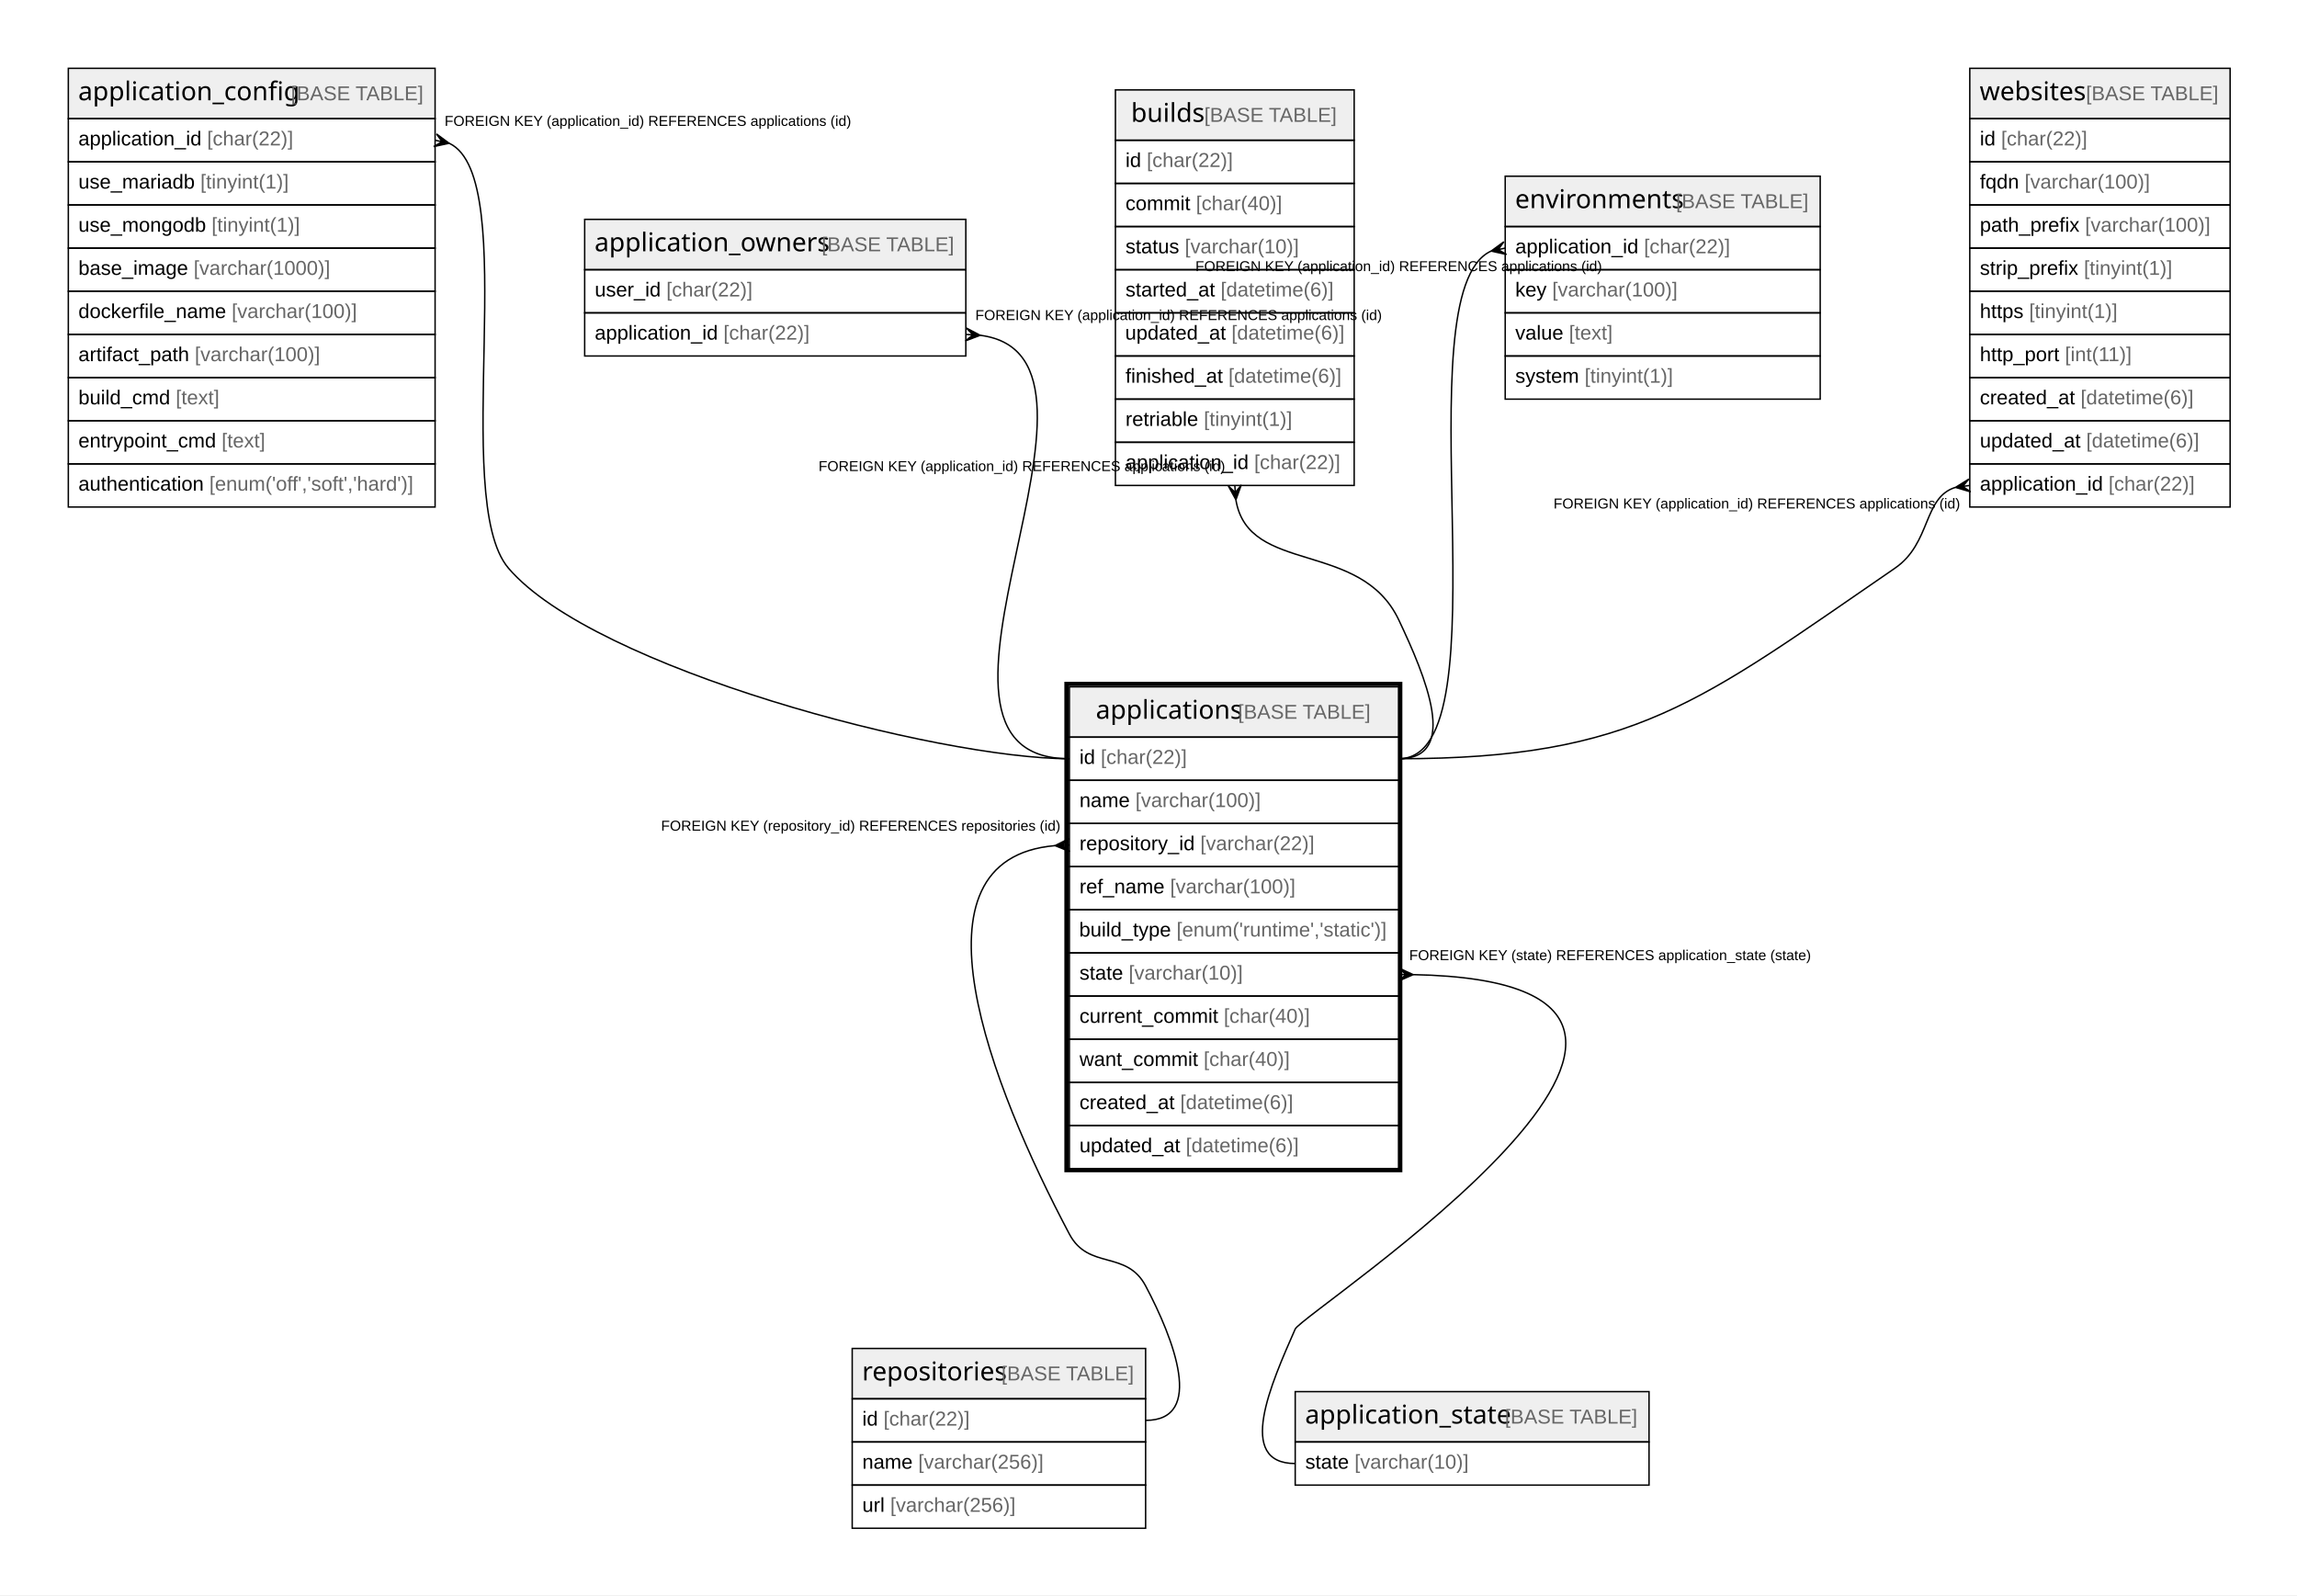
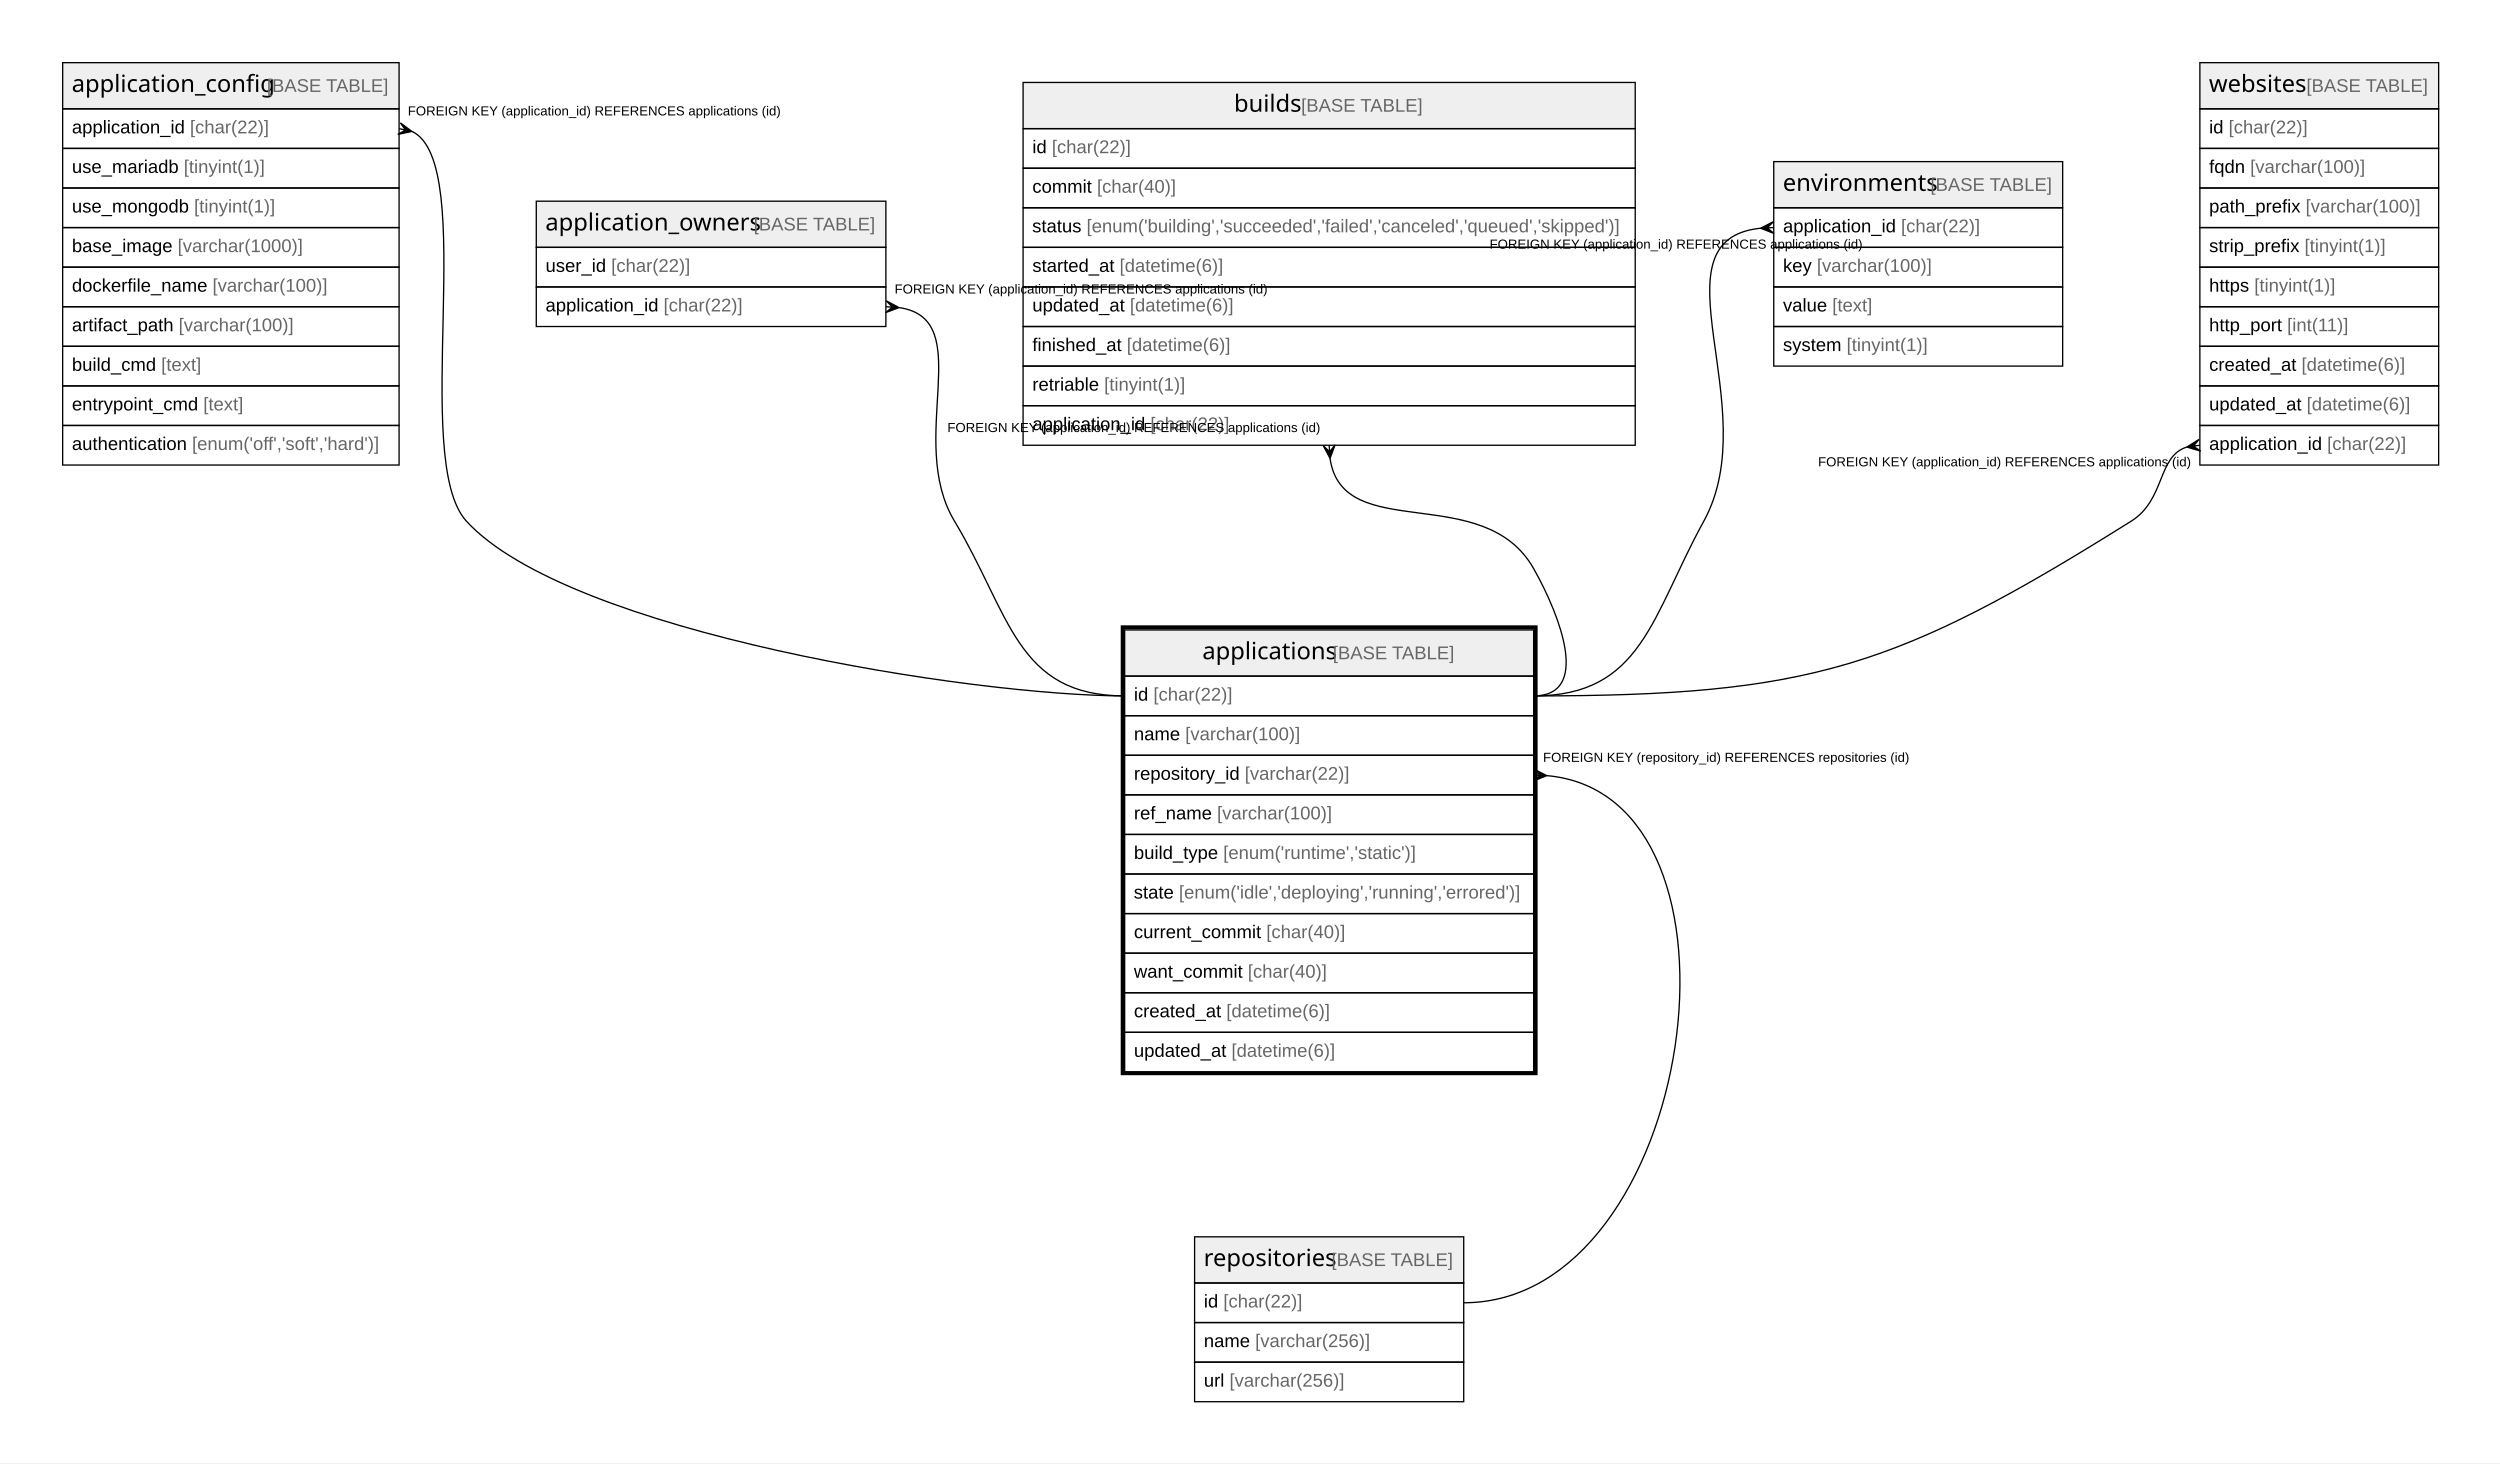
- <svg xmlns="http://www.w3.org/2000/svg" width="1597pt" height="1109pt" viewBox="0.00 0.00 1597.00 1109.00">
+ <svg xmlns="http://www.w3.org/2000/svg" width="1895pt" height="1109pt" viewBox="0.00 0.00 1895.00 1109.00">
  <g id="graph0" class="graph" transform="scale(1 1) rotate(0) translate(4 1105)">
-     <polygon fill="#ffffff" stroke="transparent" points="-4,4 -4,-1105 1593,-1105 1593,4 -4,4" />
+     <polygon fill="#ffffff" stroke="transparent" points="-4,4 -4,-1105 1891,-1105 1891,4 -4,4" />
    <g id="node1" class="node">
-       <polygon fill="#efefef" stroke="transparent" points="739.5,-592.5 739.5,-627.5 968.5,-627.5 968.5,-592.5 739.5,-592.5" />
-       <polygon fill="none" stroke="#000000" points="739.5,-592.5 739.5,-627.5 968.5,-627.5 968.5,-592.5 739.5,-592.5" />
-       <text text-anchor="start" x="757.862" y="-605.3" font-family="Arial Bold" font-size="18.00" fill="#000000">applications</text>
-       <text text-anchor="start" x="852.884" y="-605.3" font-family="Arial" font-size="14.00" fill="#000000"> </text>
-       <text text-anchor="start" x="856.775" y="-605.3" font-family="Arial" font-size="14.00" fill="#666666">[BASE TABLE]</text>
-       <polygon fill="none" stroke="#000000" points="739.5,-562.5 739.5,-592.5 968.5,-592.5 968.5,-562.5 739.5,-562.5" />
-       <text text-anchor="start" x="746.5" y="-573.9" font-family="Arial" font-size="14.00" fill="#000000">id </text>
-       <text text-anchor="start" x="761.28" y="-573.9" font-family="Arial" font-size="14.00" fill="#666666">[char(22)]</text>
-       <polygon fill="none" stroke="#000000" points="739.5,-532.5 739.5,-562.5 968.5,-562.5 968.5,-532.5 739.5,-532.5" />
-       <text text-anchor="start" x="746.5" y="-543.9" font-family="Arial" font-size="14.00" fill="#000000">name </text>
-       <text text-anchor="start" x="785.399" y="-543.9" font-family="Arial" font-size="14.00" fill="#666666">[varchar(100)]</text>
-       <polygon fill="none" stroke="#000000" points="739.5,-502.5 739.5,-532.5 968.5,-532.5 968.5,-502.5 739.5,-502.5" />
-       <text text-anchor="start" x="746.5" y="-513.9" font-family="Arial" font-size="14.00" fill="#000000">repository_id </text>
-       <text text-anchor="start" x="830.511" y="-513.9" font-family="Arial" font-size="14.00" fill="#666666">[varchar(22)]</text>
-       <polygon fill="none" stroke="#000000" points="739.5,-472.5 739.5,-502.5 968.5,-502.5 968.5,-472.5 739.5,-472.5" />
-       <text text-anchor="start" x="746.5" y="-483.9" font-family="Arial" font-size="14.00" fill="#000000">ref_name </text>
-       <text text-anchor="start" x="809.515" y="-483.9" font-family="Arial" font-size="14.00" fill="#666666">[varchar(100)]</text>
-       <polygon fill="none" stroke="#000000" points="739.5,-442.5 739.5,-472.5 968.5,-472.5 968.5,-442.5 739.5,-442.5" />
-       <text text-anchor="start" x="746.301" y="-453.9" font-family="Arial" font-size="14.00" fill="#000000">build_type </text>
-       <text text-anchor="start" x="813.991" y="-453.9" font-family="Arial" font-size="14.00" fill="#666666">[enum('runtime','static')]</text>
-       <polygon fill="none" stroke="#000000" points="739.5,-412.5 739.5,-442.5 968.5,-442.5 968.5,-412.5 739.5,-412.5" />
-       <text text-anchor="start" x="746.5" y="-423.9" font-family="Arial" font-size="14.00" fill="#000000">state </text>
-       <text text-anchor="start" x="780.737" y="-423.9" font-family="Arial" font-size="14.00" fill="#666666">[varchar(10)]</text>
-       <polygon fill="none" stroke="#000000" points="739.5,-382.5 739.5,-412.5 968.5,-412.5 968.5,-382.5 739.5,-382.5" />
-       <text text-anchor="start" x="746.5" y="-393.9" font-family="Arial" font-size="14.00" fill="#000000">current_commit </text>
-       <text text-anchor="start" x="846.834" y="-393.9" font-family="Arial" font-size="14.00" fill="#666666">[char(40)]</text>
-       <polygon fill="none" stroke="#000000" points="739.5,-352.5 739.5,-382.5 968.5,-382.5 968.5,-352.5 739.5,-352.5" />
-       <text text-anchor="start" x="746.5" y="-363.9" font-family="Arial" font-size="14.00" fill="#000000">want_commit </text>
-       <text text-anchor="start" x="832.837" y="-363.9" font-family="Arial" font-size="14.00" fill="#666666">[char(40)]</text>
-       <polygon fill="none" stroke="#000000" points="739.5,-322.5 739.5,-352.5 968.5,-352.5 968.5,-322.5 739.5,-322.5" />
-       <text text-anchor="start" x="746.5" y="-333.9" font-family="Arial" font-size="14.00" fill="#000000">created_at </text>
-       <text text-anchor="start" x="816.528" y="-333.9" font-family="Arial" font-size="14.00" fill="#666666">[datetime(6)]</text>
-       <polygon fill="none" stroke="#000000" points="739.5,-292.5 739.5,-322.5 968.5,-322.5 968.5,-292.5 739.5,-292.5" />
-       <text text-anchor="start" x="746.5" y="-303.9" font-family="Arial" font-size="14.00" fill="#000000">updated_at </text>
-       <text text-anchor="start" x="820.433" y="-303.9" font-family="Arial" font-size="14.00" fill="#666666">[datetime(6)]</text>
-       <polygon fill="none" stroke="#000000" stroke-width="3" points="737.5,-291.5 737.5,-629.5 969.5,-629.5 969.5,-291.5 737.5,-291.5" />
+       <polygon fill="#efefef" stroke="transparent" points="848.5,-592.5 848.5,-627.5 1158.5,-627.5 1158.5,-592.5 848.5,-592.5" />
+       <polygon fill="none" stroke="#000000" points="848.5,-592.5 848.5,-627.5 1158.5,-627.5 1158.5,-592.5 848.5,-592.5" />
+       <text text-anchor="start" x="907.362" y="-605.3" font-family="Arial Bold" font-size="18.00" fill="#000000">applications</text>
+       <text text-anchor="start" x="1002.384" y="-605.3" font-family="Arial" font-size="14.00" fill="#000000"> </text>
+       <text text-anchor="start" x="1006.275" y="-605.3" font-family="Arial" font-size="14.00" fill="#666666">[BASE TABLE]</text>
+       <polygon fill="none" stroke="#000000" points="848.5,-562.5 848.5,-592.5 1158.5,-592.5 1158.5,-562.5 848.5,-562.5" />
+       <text text-anchor="start" x="855.5" y="-573.9" font-family="Arial" font-size="14.00" fill="#000000">id </text>
+       <text text-anchor="start" x="870.28" y="-573.9" font-family="Arial" font-size="14.00" fill="#666666">[char(22)]</text>
+       <polygon fill="none" stroke="#000000" points="848.5,-532.5 848.5,-562.5 1158.5,-562.5 1158.5,-532.5 848.5,-532.5" />
+       <text text-anchor="start" x="855.5" y="-543.9" font-family="Arial" font-size="14.00" fill="#000000">name </text>
+       <text text-anchor="start" x="894.399" y="-543.9" font-family="Arial" font-size="14.00" fill="#666666">[varchar(100)]</text>
+       <polygon fill="none" stroke="#000000" points="848.5,-502.5 848.5,-532.5 1158.5,-532.5 1158.5,-502.5 848.5,-502.5" />
+       <text text-anchor="start" x="855.5" y="-513.9" font-family="Arial" font-size="14.00" fill="#000000">repository_id </text>
+       <text text-anchor="start" x="939.511" y="-513.9" font-family="Arial" font-size="14.00" fill="#666666">[varchar(22)]</text>
+       <polygon fill="none" stroke="#000000" points="848.5,-472.5 848.5,-502.5 1158.5,-502.5 1158.5,-472.5 848.5,-472.5" />
+       <text text-anchor="start" x="855.5" y="-483.9" font-family="Arial" font-size="14.00" fill="#000000">ref_name </text>
+       <text text-anchor="start" x="918.515" y="-483.9" font-family="Arial" font-size="14.00" fill="#666666">[varchar(100)]</text>
+       <polygon fill="none" stroke="#000000" points="848.5,-442.5 848.5,-472.5 1158.5,-472.5 1158.5,-442.5 848.5,-442.5" />
+       <text text-anchor="start" x="855.5" y="-453.9" font-family="Arial" font-size="14.00" fill="#000000">build_type </text>
+       <text text-anchor="start" x="923.19" y="-453.9" font-family="Arial" font-size="14.00" fill="#666666">[enum('runtime','static')]</text>
+       <polygon fill="none" stroke="#000000" points="848.5,-412.5 848.5,-442.5 1158.5,-442.5 1158.5,-412.5 848.5,-412.5" />
+       <text text-anchor="start" x="855.38" y="-423.9" font-family="Arial" font-size="14.00" fill="#000000">state </text>
+       <text text-anchor="start" x="889.617" y="-423.9" font-family="Arial" font-size="14.00" fill="#666666">[enum('idle','deploying','running','errored')]</text>
+       <polygon fill="none" stroke="#000000" points="848.5,-382.5 848.5,-412.5 1158.5,-412.5 1158.5,-382.5 848.5,-382.5" />
+       <text text-anchor="start" x="855.5" y="-393.9" font-family="Arial" font-size="14.00" fill="#000000">current_commit </text>
+       <text text-anchor="start" x="955.834" y="-393.9" font-family="Arial" font-size="14.00" fill="#666666">[char(40)]</text>
+       <polygon fill="none" stroke="#000000" points="848.5,-352.5 848.5,-382.5 1158.5,-382.5 1158.5,-352.5 848.5,-352.5" />
+       <text text-anchor="start" x="855.5" y="-363.9" font-family="Arial" font-size="14.00" fill="#000000">want_commit </text>
+       <text text-anchor="start" x="941.837" y="-363.9" font-family="Arial" font-size="14.00" fill="#666666">[char(40)]</text>
+       <polygon fill="none" stroke="#000000" points="848.5,-322.5 848.5,-352.5 1158.5,-352.5 1158.5,-322.5 848.5,-322.5" />
+       <text text-anchor="start" x="855.5" y="-333.9" font-family="Arial" font-size="14.00" fill="#000000">created_at </text>
+       <text text-anchor="start" x="925.528" y="-333.9" font-family="Arial" font-size="14.00" fill="#666666">[datetime(6)]</text>
+       <polygon fill="none" stroke="#000000" points="848.5,-292.5 848.5,-322.5 1158.5,-322.5 1158.5,-292.5 848.5,-292.5" />
+       <text text-anchor="start" x="855.5" y="-303.9" font-family="Arial" font-size="14.00" fill="#000000">updated_at </text>
+       <text text-anchor="start" x="929.433" y="-303.9" font-family="Arial" font-size="14.00" fill="#666666">[datetime(6)]</text>
+       <polygon fill="none" stroke="#000000" stroke-width="3" points="847,-291.5 847,-629.5 1160,-629.5 1160,-291.5 847,-291.5" />
    </g>
    <g id="node7" class="node">
-       <polygon fill="#efefef" stroke="transparent" points="588.5,-132.5 588.5,-167.5 792.5,-167.5 792.5,-132.5 588.5,-132.5" />
-       <polygon fill="none" stroke="#000000" points="588.5,-132.5 588.5,-167.5 792.5,-167.5 792.5,-132.5 588.5,-132.5" />
-       <text text-anchor="start" x="595.37" y="-145.3" font-family="Arial Bold" font-size="18.00" fill="#000000">repositories</text>
-       <text text-anchor="start" x="688.376" y="-145.3" font-family="Arial" font-size="14.00" fill="#000000"> </text>
-       <text text-anchor="start" x="692.267" y="-145.3" font-family="Arial" font-size="14.00" fill="#666666">[BASE TABLE]</text>
-       <polygon fill="none" stroke="#000000" points="588.5,-102.5 588.5,-132.5 792.5,-132.5 792.5,-102.5 588.5,-102.5" />
-       <text text-anchor="start" x="595.5" y="-113.9" font-family="Arial" font-size="14.00" fill="#000000">id </text>
-       <text text-anchor="start" x="610.28" y="-113.9" font-family="Arial" font-size="14.00" fill="#666666">[char(22)]</text>
-       <polygon fill="none" stroke="#000000" points="588.5,-72.5 588.5,-102.5 792.5,-102.5 792.5,-72.5 588.5,-72.5" />
-       <text text-anchor="start" x="595.5" y="-83.9" font-family="Arial" font-size="14.00" fill="#000000">name </text>
-       <text text-anchor="start" x="634.399" y="-83.9" font-family="Arial" font-size="14.00" fill="#666666">[varchar(256)]</text>
-       <polygon fill="none" stroke="#000000" points="588.5,-42.5 588.5,-72.5 792.5,-72.5 792.5,-42.5 588.5,-42.5" />
-       <text text-anchor="start" x="595.5" y="-53.9" font-family="Arial" font-size="14.00" fill="#000000">url </text>
-       <text text-anchor="start" x="614.94" y="-53.9" font-family="Arial" font-size="14.00" fill="#666666">[varchar(256)]</text>
+       <polygon fill="#efefef" stroke="transparent" points="901.5,-132.5 901.5,-167.5 1105.5,-167.5 1105.5,-132.5 901.5,-132.5" />
+       <polygon fill="none" stroke="#000000" points="901.5,-132.5 901.5,-167.5 1105.5,-167.5 1105.5,-132.5 901.5,-132.5" />
+       <text text-anchor="start" x="908.37" y="-145.3" font-family="Arial Bold" font-size="18.00" fill="#000000">repositories</text>
+       <text text-anchor="start" x="1001.376" y="-145.3" font-family="Arial" font-size="14.00" fill="#000000"> </text>
+       <text text-anchor="start" x="1005.267" y="-145.3" font-family="Arial" font-size="14.00" fill="#666666">[BASE TABLE]</text>
+       <polygon fill="none" stroke="#000000" points="901.5,-102.5 901.5,-132.5 1105.5,-132.5 1105.5,-102.5 901.5,-102.5" />
+       <text text-anchor="start" x="908.5" y="-113.9" font-family="Arial" font-size="14.00" fill="#000000">id </text>
+       <text text-anchor="start" x="923.28" y="-113.9" font-family="Arial" font-size="14.00" fill="#666666">[char(22)]</text>
+       <polygon fill="none" stroke="#000000" points="901.5,-72.5 901.5,-102.5 1105.5,-102.5 1105.5,-72.5 901.5,-72.5" />
+       <text text-anchor="start" x="908.5" y="-83.9" font-family="Arial" font-size="14.00" fill="#000000">name </text>
+       <text text-anchor="start" x="947.399" y="-83.9" font-family="Arial" font-size="14.00" fill="#666666">[varchar(256)]</text>
+       <polygon fill="none" stroke="#000000" points="901.5,-42.5 901.5,-72.5 1105.5,-72.5 1105.5,-42.5 901.5,-42.5" />
+       <text text-anchor="start" x="908.5" y="-53.9" font-family="Arial" font-size="14.00" fill="#000000">url </text>
+       <text text-anchor="start" x="927.94" y="-53.9" font-family="Arial" font-size="14.00" fill="#666666">[varchar(256)]</text>
    </g>
    <g id="edge6" class="edge">
-       <path fill="none" stroke="#000000" d="M729.403,-517.083C623.019,-507.925 684.88,-350.129 739.5,-247 752.828,-221.836 779.172,-236.164 792.5,-211 811.949,-174.277 834.056,-117.5 792.5,-117.5" />
-       <polygon fill="#000000" stroke="#000000" points="729.509,-517.087 739.314,-521.996 734.504,-517.293 739.5,-517.5 739.5,-517.5 739.5,-517.5 734.504,-517.293 739.686,-513.004 729.509,-517.087 729.509,-517.087" />
-       <text text-anchor="start" x="455.611" y="-527.5" font-family="Arial" font-size="10.00" fill="#000000">FOREIGN KEY (repository_id) REFERENCES repositories (id)</text>
-     </g>
-     <g id="node8" class="node">
-       <polygon fill="#efefef" stroke="transparent" points="896.5,-102.5 896.5,-137.5 1142.5,-137.5 1142.5,-102.5 896.5,-102.5" />
-       <polygon fill="none" stroke="#000000" points="896.5,-102.5 896.5,-137.5 1142.5,-137.5 1142.5,-102.5 896.5,-102.5" />
-       <text text-anchor="start" x="903.351" y="-115.3" font-family="Arial Bold" font-size="18.00" fill="#000000">application_state</text>
-       <text text-anchor="start" x="1038.396" y="-115.3" font-family="Arial" font-size="14.00" fill="#000000"> </text>
-       <text text-anchor="start" x="1042.286" y="-115.3" font-family="Arial" font-size="14.00" fill="#666666">[BASE TABLE]</text>
-       <polygon fill="none" stroke="#000000" points="896.5,-72.5 896.5,-102.5 1142.5,-102.5 1142.5,-72.5 896.5,-72.5" />
-       <text text-anchor="start" x="903.5" y="-83.9" font-family="Arial" font-size="14.00" fill="#000000">state </text>
-       <text text-anchor="start" x="937.737" y="-83.9" font-family="Arial" font-size="14.00" fill="#666666">[varchar(10)]</text>
-     </g>
-     <g id="edge7" class="edge">
-       <path fill="none" stroke="#000000" d="M978.638,-427.404C1256.093,-422.023 901.505,-192.378 896.5,-181 879.767,-142.962 854.944,-87.5 896.5,-87.5" />
-       <polygon fill="#000000" stroke="#000000" points="978.5,-427.405 968.457,-423 973.5,-427.453 968.5,-427.5 968.5,-427.5 968.5,-427.5 973.5,-427.453 968.543,-432 978.5,-427.405 978.5,-427.405" />
-       <text text-anchor="start" x="975.761" y="-437.5" font-family="Arial" font-size="10.00" fill="#000000">FOREIGN KEY (state) REFERENCES application_state (state)</text>
+       <path fill="none" stroke="#000000" d="M1168.493,-517.07C1335.767,-502.411 1281.417,-117.5 1105.5,-117.5" />
+       <polygon fill="#000000" stroke="#000000" points="1168.491,-517.07 1158.307,-513.004 1163.495,-517.285 1158.5,-517.5 1158.5,-517.5 1158.5,-517.5 1163.495,-517.285 1158.693,-521.996 1168.491,-517.07 1168.491,-517.07" />
+       <text text-anchor="start" x="1165.611" y="-527.5" font-family="Arial" font-size="10.00" fill="#000000">FOREIGN KEY (repository_id) REFERENCES repositories (id)</text>
    </g>
    <g id="node2" class="node">
      <polygon fill="#efefef" stroke="transparent" points="43.5,-1022.5 43.5,-1057.5 298.5,-1057.5 298.5,-1022.5 43.5,-1022.5" />
      <polygon fill="none" stroke="#000000" points="43.5,-1022.5 43.5,-1057.5 298.5,-1057.5 298.5,-1022.5 43.5,-1022.5" />
      <text text-anchor="start" x="50.352" y="-1035.3" font-family="Arial Bold" font-size="18.00" fill="#000000">application_config</text>
      <text text-anchor="start" x="194.395" y="-1035.3" font-family="Arial" font-size="14.00" fill="#000000"> </text>
      <text text-anchor="start" x="198.285" y="-1035.3" font-family="Arial" font-size="14.00" fill="#666666">[BASE TABLE]</text>
      <polygon fill="none" stroke="#000000" points="43.5,-992.5 43.5,-1022.5 298.5,-1022.5 298.5,-992.5 43.5,-992.5" />
      <text text-anchor="start" x="50.5" y="-1003.9" font-family="Arial" font-size="14.00" fill="#000000">application_id </text>
      <text text-anchor="start" x="139.968" y="-1003.9" font-family="Arial" font-size="14.00" fill="#666666">[char(22)]</text>
      <polygon fill="none" stroke="#000000" points="43.5,-962.5 43.5,-992.5 298.5,-992.5 298.5,-962.5 43.5,-962.5" />
      <text text-anchor="start" x="50.5" y="-973.9" font-family="Arial" font-size="14.00" fill="#000000">use_mariadb </text>
      <text text-anchor="start" x="135.297" y="-973.9" font-family="Arial" font-size="14.00" fill="#666666">[tinyint(1)]</text>
      <polygon fill="none" stroke="#000000" points="43.5,-932.5 43.5,-962.5 298.5,-962.5 298.5,-932.5 43.5,-932.5" />
      <text text-anchor="start" x="50.5" y="-943.9" font-family="Arial" font-size="14.00" fill="#000000">use_mongodb </text>
      <text text-anchor="start" x="143.095" y="-943.9" font-family="Arial" font-size="14.00" fill="#666666">[tinyint(1)]</text>
      <polygon fill="none" stroke="#000000" points="43.5,-902.5 43.5,-932.5 298.5,-932.5 298.5,-902.5 43.5,-902.5" />
      <text text-anchor="start" x="50.5" y="-913.9" font-family="Arial" font-size="14.00" fill="#000000">base_image </text>
      <text text-anchor="start" x="130.636" y="-913.9" font-family="Arial" font-size="14.00" fill="#666666">[varchar(1000)]</text>
      <polygon fill="none" stroke="#000000" points="43.5,-872.5 43.5,-902.5 298.5,-902.5 298.5,-872.5 43.5,-872.5" />
      <text text-anchor="start" x="50.5" y="-883.9" font-family="Arial" font-size="14.00" fill="#000000">dockerfile_name </text>
      <text text-anchor="start" x="157.076" y="-883.9" font-family="Arial" font-size="14.00" fill="#666666">[varchar(100)]</text>
      <polygon fill="none" stroke="#000000" points="43.5,-842.5 43.5,-872.5 298.5,-872.5 298.5,-842.5 43.5,-842.5" />
      <text text-anchor="start" x="50.5" y="-853.9" font-family="Arial" font-size="14.00" fill="#000000">artifact_path </text>
      <text text-anchor="start" x="131.416" y="-853.9" font-family="Arial" font-size="14.00" fill="#666666">[varchar(100)]</text>
      <polygon fill="none" stroke="#000000" points="43.5,-812.5 43.5,-842.5 298.5,-842.5 298.5,-812.5 43.5,-812.5" />
      <text text-anchor="start" x="50.5" y="-823.9" font-family="Arial" font-size="14.00" fill="#000000">build_cmd </text>
      <text text-anchor="start" x="118.177" y="-823.9" font-family="Arial" font-size="14.00" fill="#666666">[text]</text>
      <polygon fill="none" stroke="#000000" points="43.5,-782.5 43.5,-812.5 298.5,-812.5 298.5,-782.5 43.5,-782.5" />
      <text text-anchor="start" x="50.5" y="-793.9" font-family="Arial" font-size="14.00" fill="#000000">entrypoint_cmd </text>
      <text text-anchor="start" x="150.078" y="-793.9" font-family="Arial" font-size="14.00" fill="#666666">[text]</text>
      <polygon fill="none" stroke="#000000" points="43.5,-752.5 43.5,-782.5 298.5,-782.5 298.5,-752.5 43.5,-752.5" />
      <text text-anchor="start" x="50.5" y="-763.9" font-family="Arial" font-size="14.00" fill="#000000">authentication </text>
      <text text-anchor="start" x="141.536" y="-763.9" font-family="Arial" font-size="14.00" fill="#666666">[enum('off','soft','hard')]</text>
    </g>
    <g id="edge1" class="edge">
-       <path fill="none" stroke="#000000" d="M308.405,-1005.361C359.363,-981.126 308.336,-758.229 349.5,-710 408.923,-640.379 647.968,-577.5 739.5,-577.5" />
-       <polygon fill="#000000" stroke="#000000" points="308.275,-1005.389 297.55,-1003.101 303.387,-1006.444 298.5,-1007.5 298.5,-1007.5 298.5,-1007.5 303.387,-1006.444 299.45,-1011.899 308.275,-1005.389 308.275,-1005.389" />
+       <path fill="none" stroke="#000000" d="M308.391,-1005.348C359.186,-980.97 306.721,-756.802 349.5,-710 426.906,-625.314 733.769,-577.5 848.5,-577.5" />
+       <polygon fill="#000000" stroke="#000000" points="308.271,-1005.374 297.543,-1003.103 303.386,-1006.437 298.5,-1007.5 298.5,-1007.5 298.5,-1007.5 303.386,-1006.437 299.457,-1011.897 308.271,-1005.374 308.271,-1005.374" />
      <text text-anchor="start" x="305.102" y="-1017.5" font-family="Arial" font-size="10.00" fill="#000000">FOREIGN KEY (application_id) REFERENCES applications (id)</text>
    </g>
    <g id="node3" class="node">
      <polygon fill="#efefef" stroke="transparent" points="402.5,-917.5 402.5,-952.5 667.5,-952.5 667.5,-917.5 402.5,-917.5" />
      <polygon fill="none" stroke="#000000" points="402.5,-917.5 402.5,-952.5 667.5,-952.5 667.5,-917.5 402.5,-917.5" />
      <text text-anchor="start" x="409.356" y="-930.3" font-family="Arial Bold" font-size="18.00" fill="#000000">application_owners</text>
      <text text-anchor="start" x="563.39" y="-930.3" font-family="Arial" font-size="14.00" fill="#000000"> </text>
      <text text-anchor="start" x="567.28" y="-930.3" font-family="Arial" font-size="14.00" fill="#666666">[BASE TABLE]</text>
      <polygon fill="none" stroke="#000000" points="402.5,-887.5 402.5,-917.5 667.5,-917.5 667.5,-887.5 402.5,-887.5" />
      <text text-anchor="start" x="409.5" y="-898.9" font-family="Arial" font-size="14.00" fill="#000000">user_id </text>
      <text text-anchor="start" x="459.288" y="-898.9" font-family="Arial" font-size="14.00" fill="#666666">[char(22)]</text>
      <polygon fill="none" stroke="#000000" points="402.5,-857.5 402.5,-887.5 667.5,-887.5 667.5,-857.5 402.5,-857.5" />
      <text text-anchor="start" x="409.5" y="-868.9" font-family="Arial" font-size="14.00" fill="#000000">application_id </text>
      <text text-anchor="start" x="498.968" y="-868.9" font-family="Arial" font-size="14.00" fill="#666666">[char(22)]</text>
    </g>
    <g id="edge2" class="edge">
-       <path fill="none" stroke="#000000" d="M677.493,-871.895C792.254,-857.149 608.099,-577.5 739.5,-577.5" />
-       <polygon fill="#000000" stroke="#000000" points="677.482,-871.896 667.228,-868.008 672.491,-872.198 667.5,-872.5 667.5,-872.5 667.5,-872.5 672.491,-872.198 667.772,-876.992 677.482,-871.896 677.482,-871.896" />
+       <path fill="none" stroke="#000000" d="M677.644,-871.818C737.433,-863.057 682.364,-771.832 719.5,-710 761.817,-639.542 766.311,-577.5 848.5,-577.5" />
+       <polygon fill="#000000" stroke="#000000" points="677.477,-871.829 667.198,-868.01 672.489,-872.164 667.5,-872.5 667.5,-872.5 667.5,-872.5 672.489,-872.164 667.802,-876.99 677.477,-871.829 677.477,-871.829" />
      <text text-anchor="start" x="674.102" y="-882.5" font-family="Arial" font-size="10.00" fill="#000000">FOREIGN KEY (application_id) REFERENCES applications (id)</text>
    </g>
    <g id="node4" class="node">
-       <polygon fill="#efefef" stroke="transparent" points="771.5,-1007.5 771.5,-1042.5 937.5,-1042.5 937.5,-1007.5 771.5,-1007.5" />
-       <polygon fill="none" stroke="#000000" points="771.5,-1007.5 771.5,-1042.5 937.5,-1042.5 937.5,-1007.5 771.5,-1007.5" />
-       <text text-anchor="start" x="782.37" y="-1020.3" font-family="Arial Bold" font-size="18.00" fill="#000000">builds</text>
-       <text text-anchor="start" x="829.377" y="-1020.3" font-family="Arial" font-size="14.00" fill="#000000"> </text>
-       <text text-anchor="start" x="833.267" y="-1020.3" font-family="Arial" font-size="14.00" fill="#666666">[BASE TABLE]</text>
-       <polygon fill="none" stroke="#000000" points="771.5,-977.5 771.5,-1007.5 937.5,-1007.5 937.5,-977.5 771.5,-977.5" />
+       <polygon fill="#efefef" stroke="transparent" points="771.5,-1007.5 771.5,-1042.5 1235.5,-1042.5 1235.5,-1007.5 771.5,-1007.5" />
+       <polygon fill="none" stroke="#000000" points="771.5,-1007.5 771.5,-1042.5 1235.5,-1042.5 1235.5,-1007.5 771.5,-1007.5" />
+       <text text-anchor="start" x="931.37" y="-1020.3" font-family="Arial Bold" font-size="18.00" fill="#000000">builds</text>
+       <text text-anchor="start" x="978.377" y="-1020.3" font-family="Arial" font-size="14.00" fill="#000000"> </text>
+       <text text-anchor="start" x="982.267" y="-1020.3" font-family="Arial" font-size="14.00" fill="#666666">[BASE TABLE]</text>
+       <polygon fill="none" stroke="#000000" points="771.5,-977.5 771.5,-1007.5 1235.5,-1007.5 1235.5,-977.5 771.5,-977.5" />
      <text text-anchor="start" x="778.5" y="-988.9" font-family="Arial" font-size="14.00" fill="#000000">id </text>
      <text text-anchor="start" x="793.28" y="-988.9" font-family="Arial" font-size="14.00" fill="#666666">[char(22)]</text>
-       <polygon fill="none" stroke="#000000" points="771.5,-947.5 771.5,-977.5 937.5,-977.5 937.5,-947.5 771.5,-947.5" />
+       <polygon fill="none" stroke="#000000" points="771.5,-947.5 771.5,-977.5 1235.5,-977.5 1235.5,-947.5 771.5,-947.5" />
      <text text-anchor="start" x="778.5" y="-958.9" font-family="Arial" font-size="14.00" fill="#000000">commit </text>
      <text text-anchor="start" x="827.492" y="-958.9" font-family="Arial" font-size="14.00" fill="#666666">[char(40)]</text>
-       <polygon fill="none" stroke="#000000" points="771.5,-917.5 771.5,-947.5 937.5,-947.5 937.5,-917.5 771.5,-917.5" />
-       <text text-anchor="start" x="778.5" y="-928.9" font-family="Arial" font-size="14.00" fill="#000000">status </text>
-       <text text-anchor="start" x="819.737" y="-928.9" font-family="Arial" font-size="14.00" fill="#666666">[varchar(10)]</text>
-       <polygon fill="none" stroke="#000000" points="771.5,-887.5 771.5,-917.5 937.5,-917.5 937.5,-887.5 771.5,-887.5" />
+       <polygon fill="none" stroke="#000000" points="771.5,-917.5 771.5,-947.5 1235.5,-947.5 1235.5,-917.5 771.5,-917.5" />
+       <text text-anchor="start" x="778.378" y="-928.9" font-family="Arial" font-size="14.00" fill="#000000">status </text>
+       <text text-anchor="start" x="819.615" y="-928.9" font-family="Arial" font-size="14.00" fill="#666666">[enum('building','succeeded','failed','canceled','queued','skipped')]</text>
+       <polygon fill="none" stroke="#000000" points="771.5,-887.5 771.5,-917.5 1235.5,-917.5 1235.5,-887.5 771.5,-887.5" />
      <text text-anchor="start" x="778.5" y="-898.9" font-family="Arial" font-size="14.00" fill="#000000">started_at </text>
      <text text-anchor="start" x="844.636" y="-898.9" font-family="Arial" font-size="14.00" fill="#666666">[datetime(6)]</text>
-       <polygon fill="none" stroke="#000000" points="771.5,-857.5 771.5,-887.5 937.5,-887.5 937.5,-857.5 771.5,-857.5" />
-       <text text-anchor="start" x="778.252" y="-868.9" font-family="Arial" font-size="14.00" fill="#000000">updated_at </text>
-       <text text-anchor="start" x="852.184" y="-868.9" font-family="Arial" font-size="14.00" fill="#666666">[datetime(6)]</text>
-       <polygon fill="none" stroke="#000000" points="771.5,-827.5 771.5,-857.5 937.5,-857.5 937.5,-827.5 771.5,-827.5" />
+       <polygon fill="none" stroke="#000000" points="771.5,-857.5 771.5,-887.5 1235.5,-887.5 1235.5,-857.5 771.5,-857.5" />
+       <text text-anchor="start" x="778.5" y="-868.9" font-family="Arial" font-size="14.00" fill="#000000">updated_at </text>
+       <text text-anchor="start" x="852.433" y="-868.9" font-family="Arial" font-size="14.00" fill="#666666">[datetime(6)]</text>
+       <polygon fill="none" stroke="#000000" points="771.5,-827.5 771.5,-857.5 1235.5,-857.5 1235.5,-827.5 771.5,-827.5" />
      <text text-anchor="start" x="778.5" y="-838.9" font-family="Arial" font-size="14.00" fill="#000000">finished_at </text>
      <text text-anchor="start" x="850.081" y="-838.9" font-family="Arial" font-size="14.00" fill="#666666">[datetime(6)]</text>
-       <polygon fill="none" stroke="#000000" points="771.5,-797.5 771.5,-827.5 937.5,-827.5 937.5,-797.5 771.5,-797.5" />
+       <polygon fill="none" stroke="#000000" points="771.5,-797.5 771.5,-827.5 1235.5,-827.5 1235.5,-797.5 771.5,-797.5" />
      <text text-anchor="start" x="778.5" y="-808.9" font-family="Arial" font-size="14.00" fill="#000000">retriable </text>
      <text text-anchor="start" x="832.946" y="-808.9" font-family="Arial" font-size="14.00" fill="#666666">[tinyint(1)]</text>
-       <polygon fill="none" stroke="#000000" points="771.5,-767.5 771.5,-797.5 937.5,-797.5 937.5,-767.5 771.5,-767.5" />
+       <polygon fill="none" stroke="#000000" points="771.5,-767.5 771.5,-797.5 1235.5,-797.5 1235.5,-767.5 771.5,-767.5" />
      <text text-anchor="start" x="778.5" y="-778.9" font-family="Arial" font-size="14.00" fill="#000000">application_id </text>
      <text text-anchor="start" x="867.968" y="-778.9" font-family="Arial" font-size="14.00" fill="#666666">[char(22)]</text>
    </g>
    <g id="edge3" class="edge">
-       <path fill="none" stroke="#000000" d="M855.301,-757.263C864.053,-705.223 942.062,-729.878 968.5,-674 986.843,-635.232 1011.389,-577.5 968.5,-577.5" />
-       <polygon fill="#000000" stroke="#000000" points="855.28,-757.53 850.014,-767.149 854.89,-762.515 854.5,-767.5 854.5,-767.5 854.5,-767.5 854.89,-762.515 858.986,-767.851 855.28,-757.53 855.28,-757.53" />
-       <text text-anchor="start" x="565.102" y="-777.5" font-family="Arial" font-size="10.00" fill="#000000">FOREIGN KEY (application_id) REFERENCES applications (id)</text>
+       <path fill="none" stroke="#000000" d="M1004.182,-757.466C1013.719,-691.913 1120.721,-740.909 1158.5,-674 1179.587,-636.653 1201.389,-577.5 1158.5,-577.5" />
+       <polygon fill="#000000" stroke="#000000" points="1004.178,-757.523 999.01,-767.195 1003.839,-762.511 1003.5,-767.5 1003.5,-767.5 1003.5,-767.5 1003.839,-762.511 1007.99,-767.805 1004.178,-757.523 1004.178,-757.523" />
+       <text text-anchor="start" x="714.102" y="-777.5" font-family="Arial" font-size="10.00" fill="#000000">FOREIGN KEY (application_id) REFERENCES applications (id)</text>
    </g>
    <g id="node5" class="node">
-       <polygon fill="#efefef" stroke="transparent" points="1042.5,-947.5 1042.5,-982.5 1261.5,-982.5 1261.5,-947.5 1042.5,-947.5" />
-       <polygon fill="none" stroke="#000000" points="1042.5,-947.5 1042.5,-982.5 1261.5,-982.5 1261.5,-947.5 1042.5,-947.5" />
-       <text text-anchor="start" x="1049.364" y="-960.3" font-family="Arial Bold" font-size="18.00" fill="#000000">environments</text>
-       <text text-anchor="start" x="1157.382" y="-960.3" font-family="Arial" font-size="14.00" fill="#000000"> </text>
-       <text text-anchor="start" x="1161.273" y="-960.3" font-family="Arial" font-size="14.00" fill="#666666">[BASE TABLE]</text>
-       <polygon fill="none" stroke="#000000" points="1042.5,-917.5 1042.5,-947.5 1261.5,-947.5 1261.5,-917.5 1042.5,-917.5" />
-       <text text-anchor="start" x="1049.5" y="-928.9" font-family="Arial" font-size="14.00" fill="#000000">application_id </text>
-       <text text-anchor="start" x="1138.968" y="-928.9" font-family="Arial" font-size="14.00" fill="#666666">[char(22)]</text>
-       <polygon fill="none" stroke="#000000" points="1042.5,-887.5 1042.5,-917.5 1261.5,-917.5 1261.5,-887.5 1042.5,-887.5" />
-       <text text-anchor="start" x="1049.5" y="-898.9" font-family="Arial" font-size="14.00" fill="#000000">key </text>
-       <text text-anchor="start" x="1075.173" y="-898.9" font-family="Arial" font-size="14.00" fill="#666666">[varchar(100)]</text>
-       <polygon fill="none" stroke="#000000" points="1042.5,-857.5 1042.5,-887.5 1261.5,-887.5 1261.5,-857.5 1042.5,-857.5" />
-       <text text-anchor="start" x="1049.5" y="-868.9" font-family="Arial" font-size="14.00" fill="#000000">value </text>
-       <text text-anchor="start" x="1086.845" y="-868.9" font-family="Arial" font-size="14.00" fill="#666666">[text]</text>
-       <polygon fill="none" stroke="#000000" points="1042.5,-827.5 1042.5,-857.5 1261.5,-857.5 1261.5,-827.5 1042.5,-827.5" />
-       <text text-anchor="start" x="1049.5" y="-838.9" font-family="Arial" font-size="14.00" fill="#000000">system </text>
-       <text text-anchor="start" x="1097.724" y="-838.9" font-family="Arial" font-size="14.00" fill="#666666">[tinyint(1)]</text>
+       <polygon fill="#efefef" stroke="transparent" points="1340.5,-947.5 1340.5,-982.5 1559.5,-982.5 1559.5,-947.5 1340.5,-947.5" />
+       <polygon fill="none" stroke="#000000" points="1340.5,-947.5 1340.5,-982.5 1559.5,-982.5 1559.5,-947.5 1340.5,-947.5" />
+       <text text-anchor="start" x="1347.364" y="-960.3" font-family="Arial Bold" font-size="18.00" fill="#000000">environments</text>
+       <text text-anchor="start" x="1455.382" y="-960.3" font-family="Arial" font-size="14.00" fill="#000000"> </text>
+       <text text-anchor="start" x="1459.273" y="-960.3" font-family="Arial" font-size="14.00" fill="#666666">[BASE TABLE]</text>
+       <polygon fill="none" stroke="#000000" points="1340.5,-917.5 1340.5,-947.5 1559.5,-947.5 1559.5,-917.5 1340.5,-917.5" />
+       <text text-anchor="start" x="1347.5" y="-928.9" font-family="Arial" font-size="14.00" fill="#000000">application_id </text>
+       <text text-anchor="start" x="1436.968" y="-928.9" font-family="Arial" font-size="14.00" fill="#666666">[char(22)]</text>
+       <polygon fill="none" stroke="#000000" points="1340.5,-887.5 1340.5,-917.5 1559.5,-917.5 1559.5,-887.5 1340.5,-887.5" />
+       <text text-anchor="start" x="1347.5" y="-898.9" font-family="Arial" font-size="14.00" fill="#000000">key </text>
+       <text text-anchor="start" x="1373.173" y="-898.9" font-family="Arial" font-size="14.00" fill="#666666">[varchar(100)]</text>
+       <polygon fill="none" stroke="#000000" points="1340.5,-857.5 1340.5,-887.5 1559.5,-887.5 1559.5,-857.5 1340.5,-857.5" />
+       <text text-anchor="start" x="1347.5" y="-868.9" font-family="Arial" font-size="14.00" fill="#000000">value </text>
+       <text text-anchor="start" x="1384.845" y="-868.9" font-family="Arial" font-size="14.00" fill="#666666">[text]</text>
+       <polygon fill="none" stroke="#000000" points="1340.5,-827.5 1340.5,-857.5 1559.5,-857.5 1559.5,-827.5 1340.5,-827.5" />
+       <text text-anchor="start" x="1347.5" y="-838.9" font-family="Arial" font-size="14.00" fill="#000000">system </text>
+       <text text-anchor="start" x="1395.724" y="-838.9" font-family="Arial" font-size="14.00" fill="#666666">[tinyint(1)]</text>
    </g>
    <g id="edge4" class="edge">
-       <path fill="none" stroke="#000000" d="M1032.625,-930.415C969.409,-901.322 1045.465,-577.5 968.5,-577.5" />
-       <polygon fill="#000000" stroke="#000000" points="1032.716,-930.434 1041.57,-936.903 1037.608,-931.467 1042.5,-932.5 1042.5,-932.5 1042.5,-932.5 1037.608,-931.467 1043.43,-928.097 1032.716,-930.434 1032.716,-930.434" />
-       <text text-anchor="start" x="827.102" y="-916.5" font-family="Arial" font-size="10.00" fill="#000000">FOREIGN KEY (application_id) REFERENCES applications (id)</text>
+       <path fill="none" stroke="#000000" d="M1330.503,-932.013C1245.529,-923.173 1334.775,-795.937 1287.5,-710 1247.885,-637.988 1240.689,-577.5 1158.5,-577.5" />
+       <polygon fill="#000000" stroke="#000000" points="1330.512,-932.013 1340.281,-936.995 1335.506,-932.257 1340.5,-932.5 1340.5,-932.5 1340.5,-932.5 1335.506,-932.257 1340.719,-928.005 1330.512,-932.013 1330.512,-932.013" />
+       <text text-anchor="start" x="1125.102" y="-916.5" font-family="Arial" font-size="10.00" fill="#000000">FOREIGN KEY (application_id) REFERENCES applications (id)</text>
    </g>
    <g id="node6" class="node">
-       <polygon fill="#efefef" stroke="transparent" points="1365.5,-1022.5 1365.5,-1057.5 1546.5,-1057.5 1546.5,-1022.5 1365.5,-1022.5" />
-       <polygon fill="none" stroke="#000000" points="1365.5,-1022.5 1365.5,-1057.5 1546.5,-1057.5 1546.5,-1022.5 1365.5,-1022.5" />
-       <text text-anchor="start" x="1372.369" y="-1035.3" font-family="Arial Bold" font-size="18.00" fill="#000000">websites</text>
-       <text text-anchor="start" x="1442.378" y="-1035.3" font-family="Arial" font-size="14.00" fill="#000000"> </text>
-       <text text-anchor="start" x="1446.268" y="-1035.3" font-family="Arial" font-size="14.00" fill="#666666">[BASE TABLE]</text>
-       <polygon fill="none" stroke="#000000" points="1365.5,-992.5 1365.5,-1022.5 1546.5,-1022.5 1546.5,-992.5 1365.5,-992.5" />
-       <text text-anchor="start" x="1372.5" y="-1003.9" font-family="Arial" font-size="14.00" fill="#000000">id </text>
-       <text text-anchor="start" x="1387.28" y="-1003.9" font-family="Arial" font-size="14.00" fill="#666666">[char(22)]</text>
-       <polygon fill="none" stroke="#000000" points="1365.5,-962.5 1365.5,-992.5 1546.5,-992.5 1546.5,-962.5 1365.5,-962.5" />
-       <text text-anchor="start" x="1372.5" y="-973.9" font-family="Arial" font-size="14.00" fill="#000000">fqdn </text>
-       <text text-anchor="start" x="1403.629" y="-973.9" font-family="Arial" font-size="14.00" fill="#666666">[varchar(100)]</text>
-       <polygon fill="none" stroke="#000000" points="1365.5,-932.5 1365.5,-962.5 1546.5,-962.5 1546.5,-932.5 1365.5,-932.5" />
-       <text text-anchor="start" x="1372.5" y="-943.9" font-family="Arial" font-size="14.00" fill="#000000">path_prefix </text>
-       <text text-anchor="start" x="1445.635" y="-943.9" font-family="Arial" font-size="14.00" fill="#666666">[varchar(100)]</text>
-       <polygon fill="none" stroke="#000000" points="1365.5,-902.5 1365.5,-932.5 1546.5,-932.5 1546.5,-902.5 1365.5,-902.5" />
-       <text text-anchor="start" x="1372.5" y="-913.9" font-family="Arial" font-size="14.00" fill="#000000">strip_prefix </text>
-       <text text-anchor="start" x="1444.837" y="-913.9" font-family="Arial" font-size="14.00" fill="#666666">[tinyint(1)]</text>
-       <polygon fill="none" stroke="#000000" points="1365.5,-872.5 1365.5,-902.5 1546.5,-902.5 1546.5,-872.5 1365.5,-872.5" />
-       <text text-anchor="start" x="1372.5" y="-883.9" font-family="Arial" font-size="14.00" fill="#000000">https </text>
-       <text text-anchor="start" x="1406.737" y="-883.9" font-family="Arial" font-size="14.00" fill="#666666">[tinyint(1)]</text>
-       <polygon fill="none" stroke="#000000" points="1365.5,-842.5 1365.5,-872.5 1546.5,-872.5 1546.5,-842.5 1365.5,-842.5" />
-       <text text-anchor="start" x="1372.5" y="-853.9" font-family="Arial" font-size="14.00" fill="#000000">http_port </text>
-       <text text-anchor="start" x="1431.636" y="-853.9" font-family="Arial" font-size="14.00" fill="#666666">[int(11)]</text>
-       <polygon fill="none" stroke="#000000" points="1365.5,-812.5 1365.5,-842.5 1546.5,-842.5 1546.5,-812.5 1365.5,-812.5" />
-       <text text-anchor="start" x="1372.5" y="-823.9" font-family="Arial" font-size="14.00" fill="#000000">created_at </text>
-       <text text-anchor="start" x="1442.528" y="-823.9" font-family="Arial" font-size="14.00" fill="#666666">[datetime(6)]</text>
-       <polygon fill="none" stroke="#000000" points="1365.5,-782.5 1365.5,-812.5 1546.5,-812.5 1546.5,-782.5 1365.5,-782.5" />
-       <text text-anchor="start" x="1372.5" y="-793.9" font-family="Arial" font-size="14.00" fill="#000000">updated_at </text>
-       <text text-anchor="start" x="1446.433" y="-793.9" font-family="Arial" font-size="14.00" fill="#666666">[datetime(6)]</text>
-       <polygon fill="none" stroke="#000000" points="1365.5,-752.5 1365.5,-782.5 1546.5,-782.5 1546.5,-752.5 1365.5,-752.5" />
-       <text text-anchor="start" x="1372.5" y="-763.9" font-family="Arial" font-size="14.00" fill="#000000">application_id </text>
-       <text text-anchor="start" x="1461.968" y="-763.9" font-family="Arial" font-size="14.00" fill="#666666">[char(22)]</text>
+       <polygon fill="#efefef" stroke="transparent" points="1663.5,-1022.5 1663.5,-1057.5 1844.5,-1057.5 1844.5,-1022.5 1663.5,-1022.5" />
+       <polygon fill="none" stroke="#000000" points="1663.5,-1022.5 1663.5,-1057.5 1844.5,-1057.5 1844.5,-1022.5 1663.5,-1022.5" />
+       <text text-anchor="start" x="1670.369" y="-1035.3" font-family="Arial Bold" font-size="18.00" fill="#000000">websites</text>
+       <text text-anchor="start" x="1740.378" y="-1035.3" font-family="Arial" font-size="14.00" fill="#000000"> </text>
+       <text text-anchor="start" x="1744.268" y="-1035.3" font-family="Arial" font-size="14.00" fill="#666666">[BASE TABLE]</text>
+       <polygon fill="none" stroke="#000000" points="1663.5,-992.5 1663.5,-1022.5 1844.5,-1022.5 1844.5,-992.5 1663.5,-992.5" />
+       <text text-anchor="start" x="1670.5" y="-1003.9" font-family="Arial" font-size="14.00" fill="#000000">id </text>
+       <text text-anchor="start" x="1685.28" y="-1003.9" font-family="Arial" font-size="14.00" fill="#666666">[char(22)]</text>
+       <polygon fill="none" stroke="#000000" points="1663.5,-962.5 1663.5,-992.5 1844.5,-992.5 1844.5,-962.5 1663.5,-962.5" />
+       <text text-anchor="start" x="1670.5" y="-973.9" font-family="Arial" font-size="14.00" fill="#000000">fqdn </text>
+       <text text-anchor="start" x="1701.629" y="-973.9" font-family="Arial" font-size="14.00" fill="#666666">[varchar(100)]</text>
+       <polygon fill="none" stroke="#000000" points="1663.5,-932.5 1663.5,-962.5 1844.5,-962.5 1844.5,-932.5 1663.5,-932.5" />
+       <text text-anchor="start" x="1670.5" y="-943.9" font-family="Arial" font-size="14.00" fill="#000000">path_prefix </text>
+       <text text-anchor="start" x="1743.635" y="-943.9" font-family="Arial" font-size="14.00" fill="#666666">[varchar(100)]</text>
+       <polygon fill="none" stroke="#000000" points="1663.5,-902.5 1663.5,-932.5 1844.5,-932.5 1844.5,-902.5 1663.5,-902.5" />
+       <text text-anchor="start" x="1670.5" y="-913.9" font-family="Arial" font-size="14.00" fill="#000000">strip_prefix </text>
+       <text text-anchor="start" x="1742.837" y="-913.9" font-family="Arial" font-size="14.00" fill="#666666">[tinyint(1)]</text>
+       <polygon fill="none" stroke="#000000" points="1663.5,-872.5 1663.5,-902.5 1844.5,-902.5 1844.5,-872.5 1663.5,-872.5" />
+       <text text-anchor="start" x="1670.5" y="-883.9" font-family="Arial" font-size="14.00" fill="#000000">https </text>
+       <text text-anchor="start" x="1704.737" y="-883.9" font-family="Arial" font-size="14.00" fill="#666666">[tinyint(1)]</text>
+       <polygon fill="none" stroke="#000000" points="1663.5,-842.5 1663.5,-872.5 1844.5,-872.5 1844.5,-842.5 1663.5,-842.5" />
+       <text text-anchor="start" x="1670.5" y="-853.9" font-family="Arial" font-size="14.00" fill="#000000">http_port </text>
+       <text text-anchor="start" x="1729.636" y="-853.9" font-family="Arial" font-size="14.00" fill="#666666">[int(11)]</text>
+       <polygon fill="none" stroke="#000000" points="1663.5,-812.5 1663.5,-842.5 1844.5,-842.5 1844.5,-812.5 1663.5,-812.5" />
+       <text text-anchor="start" x="1670.5" y="-823.9" font-family="Arial" font-size="14.00" fill="#000000">created_at </text>
+       <text text-anchor="start" x="1740.528" y="-823.9" font-family="Arial" font-size="14.00" fill="#666666">[datetime(6)]</text>
+       <polygon fill="none" stroke="#000000" points="1663.5,-782.5 1663.5,-812.5 1844.5,-812.5 1844.5,-782.5 1663.5,-782.5" />
+       <text text-anchor="start" x="1670.5" y="-793.9" font-family="Arial" font-size="14.00" fill="#000000">updated_at </text>
+       <text text-anchor="start" x="1744.433" y="-793.9" font-family="Arial" font-size="14.00" fill="#666666">[datetime(6)]</text>
+       <polygon fill="none" stroke="#000000" points="1663.5,-752.5 1663.5,-782.5 1844.5,-782.5 1844.5,-752.5 1663.5,-752.5" />
+       <text text-anchor="start" x="1670.5" y="-763.9" font-family="Arial" font-size="14.00" fill="#000000">application_id </text>
+       <text text-anchor="start" x="1759.968" y="-763.9" font-family="Arial" font-size="14.00" fill="#666666">[char(22)]</text>
    </g>
    <g id="edge5" class="edge">
-       <path fill="none" stroke="#000000" d="M1355.412,-766.119C1333.003,-759.125 1338.697,-727.28 1313.5,-710 1178.042,-617.102 1132.753,-577.5 968.5,-577.5" />
-       <polygon fill="#000000" stroke="#000000" points="1355.592,-766.143 1364.889,-771.958 1360.546,-766.822 1365.5,-767.5 1365.5,-767.5 1365.5,-767.5 1360.546,-766.822 1366.111,-763.042 1355.592,-766.143 1355.592,-766.143" />
-       <text text-anchor="start" x="1076.102" y="-751.5" font-family="Arial" font-size="10.00" fill="#000000">FOREIGN KEY (application_id) REFERENCES applications (id)</text>
+       <path fill="none" stroke="#000000" d="M1653.439,-766.078C1631.159,-758.888 1637.385,-726.231 1611.5,-710 1433.78,-598.561 1368.269,-577.5 1158.5,-577.5" />
+       <polygon fill="#000000" stroke="#000000" points="1653.598,-766.101 1662.87,-771.956 1658.549,-766.8 1663.5,-767.5 1663.5,-767.5 1663.5,-767.5 1658.549,-766.8 1664.13,-763.044 1653.598,-766.101 1653.598,-766.101" />
+       <text text-anchor="start" x="1374.102" y="-751.5" font-family="Arial" font-size="10.00" fill="#000000">FOREIGN KEY (application_id) REFERENCES applications (id)</text>
    </g>
  </g>
</svg>
